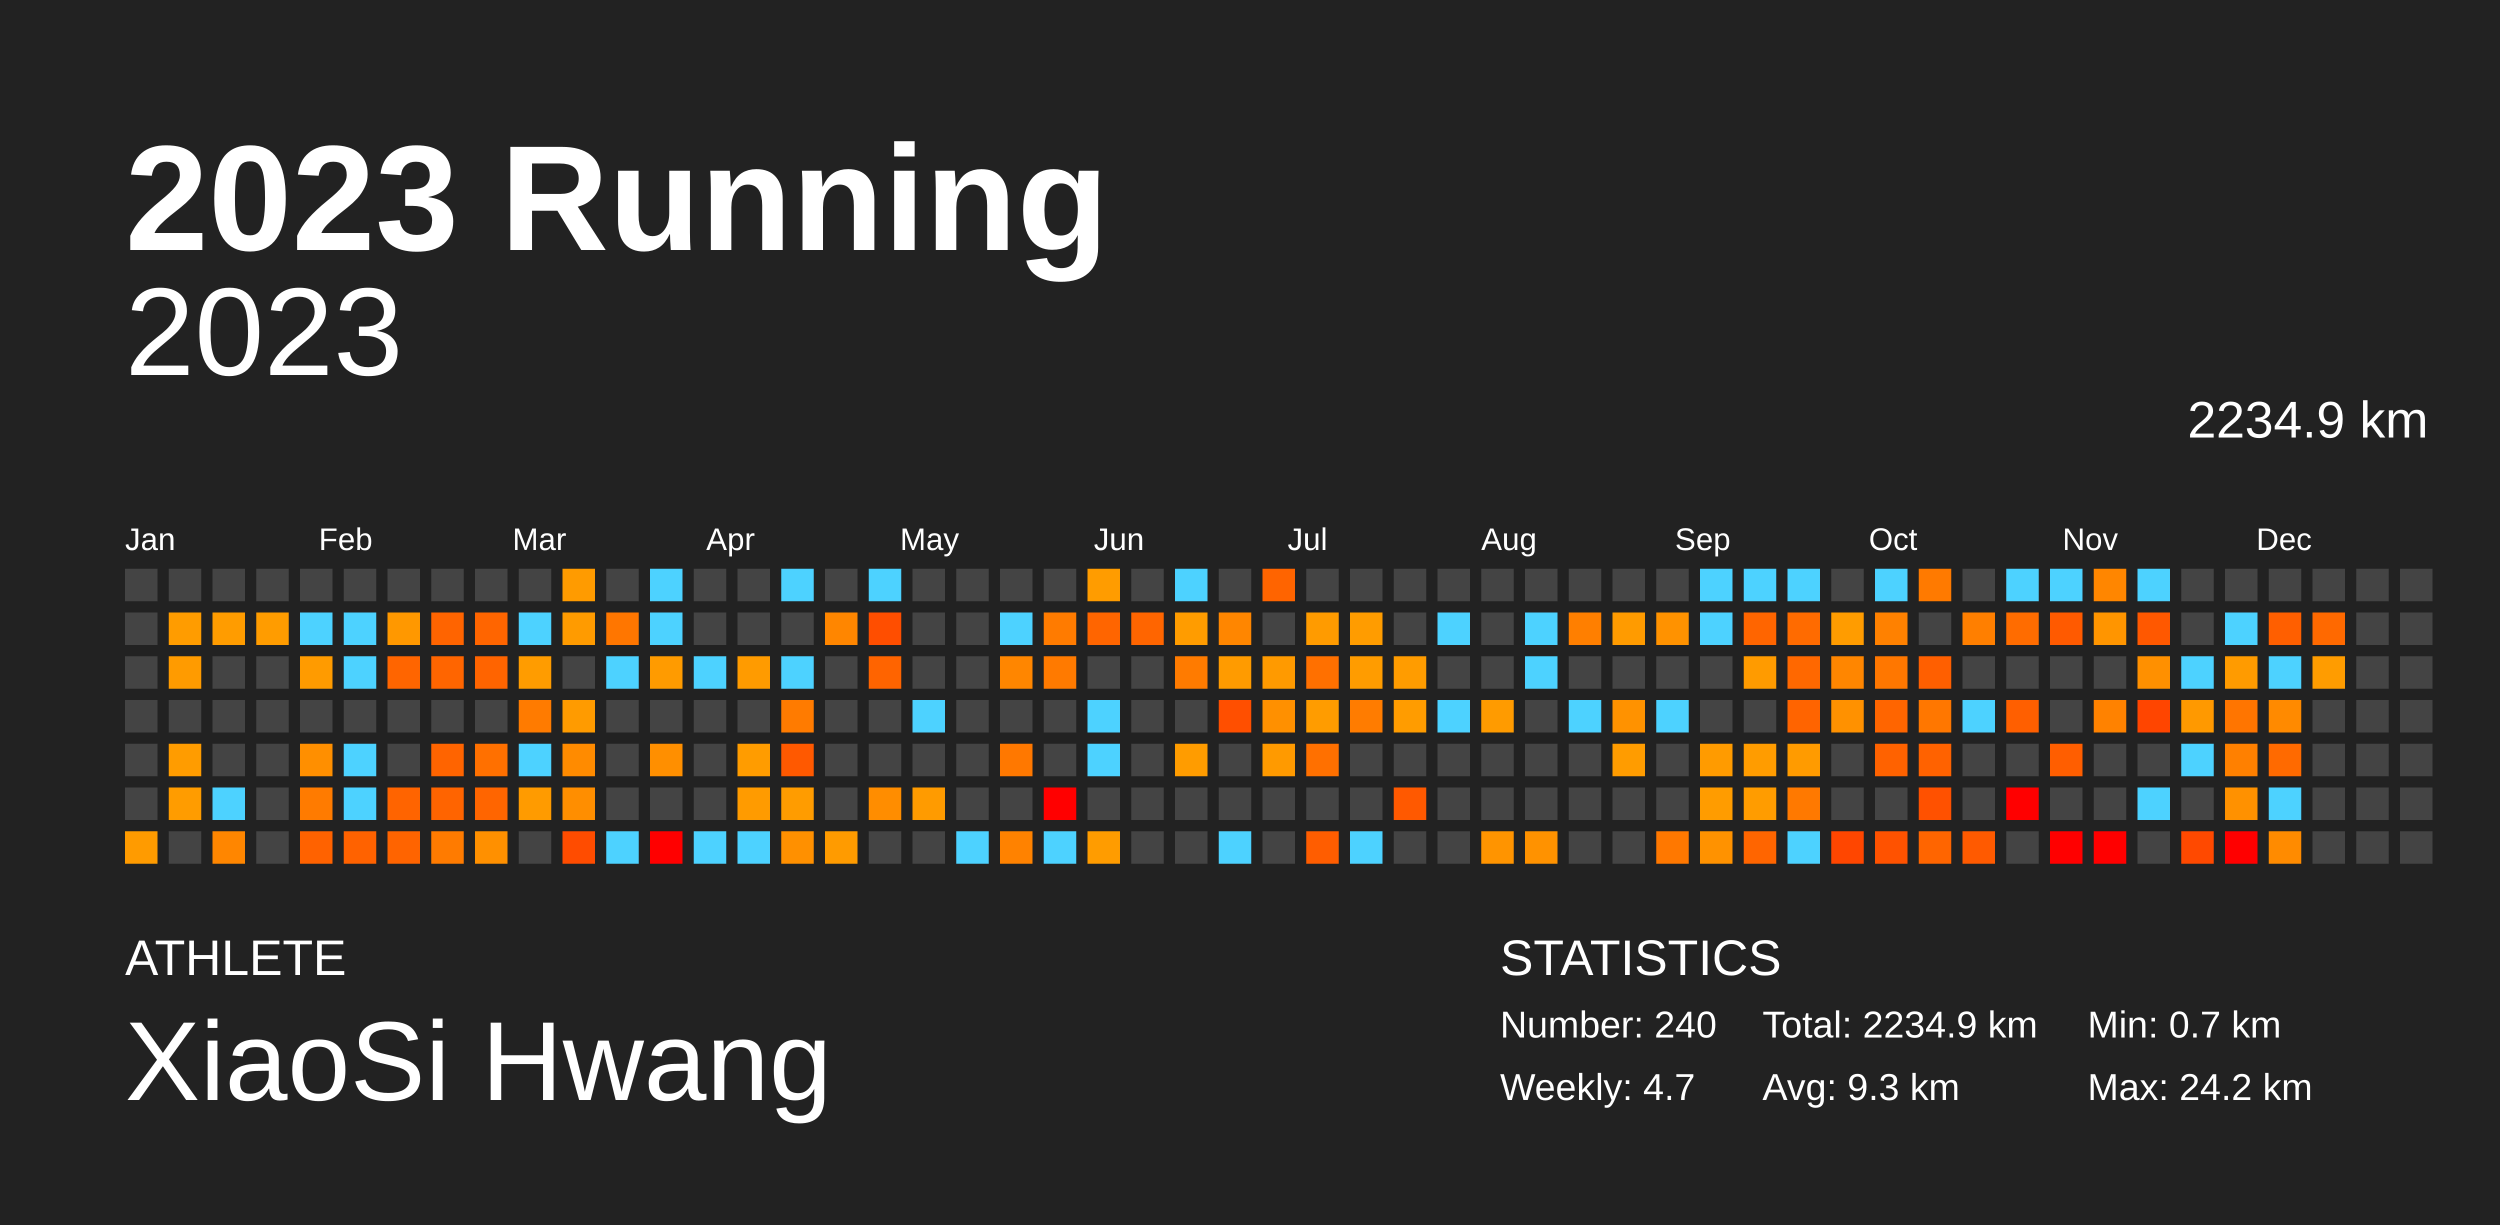
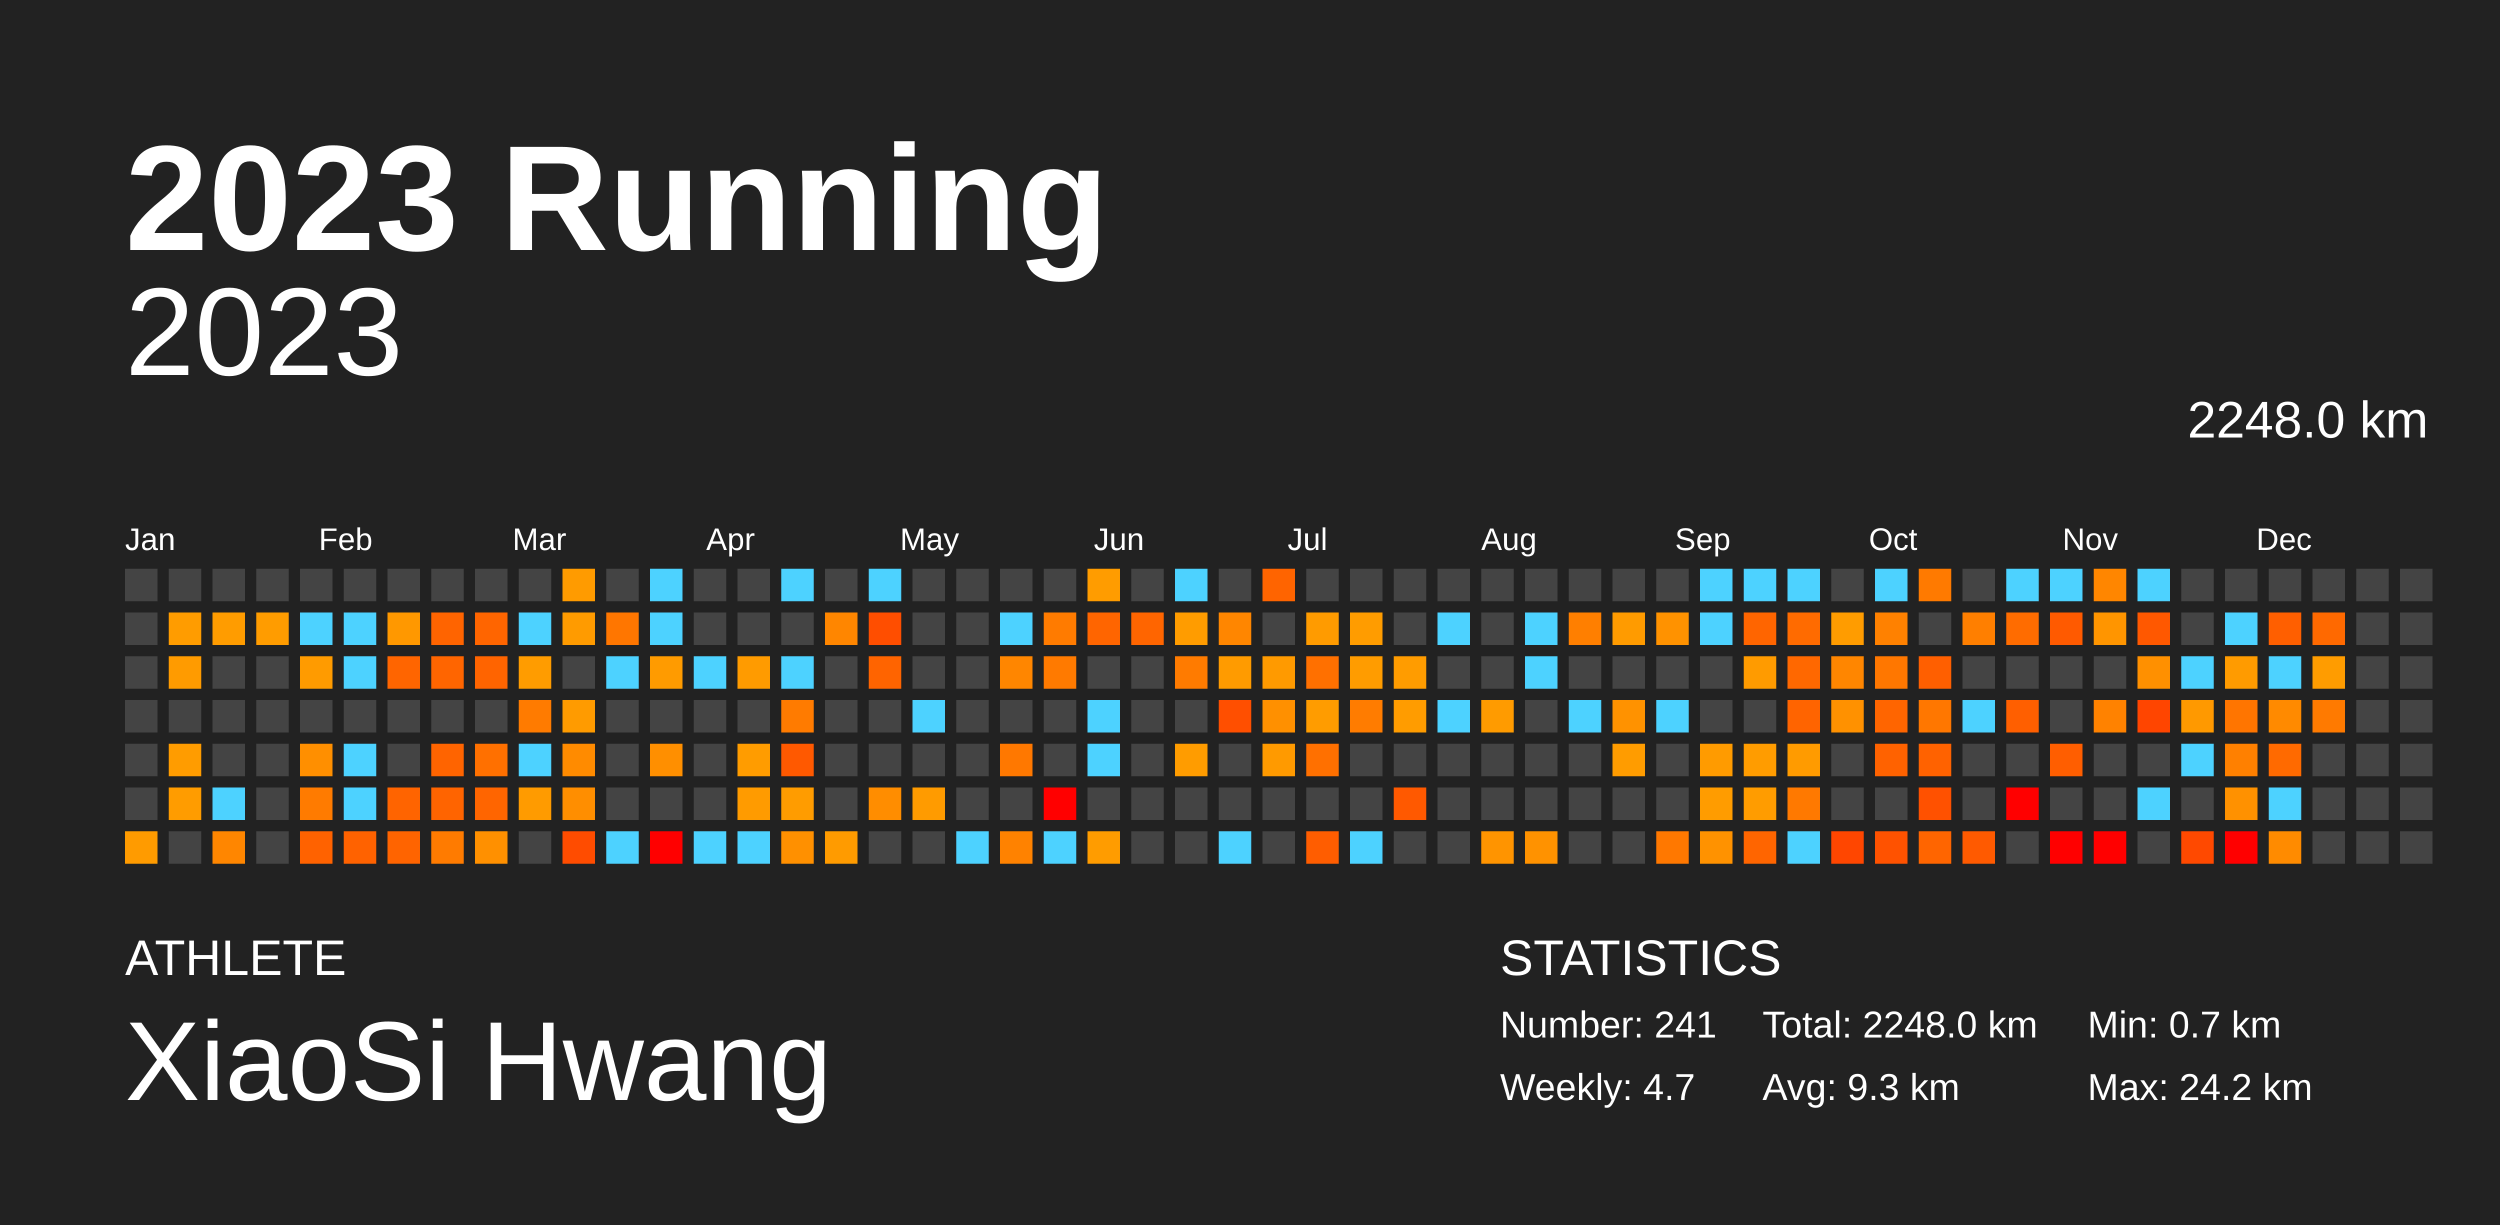
<svg xmlns="http://www.w3.org/2000/svg" baseProfile="full" height="98mm" version="1.1" viewBox="0,0,200,98" width="200mm">
  <defs />
  <rect fill="#222222" height="98" width="200" x="0" y="0" />
  <text fill="#FFFFFF" style="font-size:12px; font-family:Arial; font-weight:bold;" x="10" y="20">2023 Running</text>
  <text fill="#FFFFFF" style="font-size:4px; font-family:Arial" x="10" y="78">ATHLETE</text>
  <text fill="#FFFFFF" style="font-size:9px; font-family:Arial" x="10" y="88">XiaoSi Hwang</text>
  <text fill="#FFFFFF" style="font-size:4px; font-family:Arial" x="120" y="78">STATISTICS</text>
-   <text fill="#FFFFFF" style="font-size:3px; font-family:Arial" x="120" y="83">Number: 240</text>
+   <text fill="#FFFFFF" style="font-size:3px; font-family:Arial" x="120" y="83">Number: 241</text>
  <text fill="#FFFFFF" style="font-size:3px; font-family:Arial" x="120" y="88">Weekly: 4.7</text>
-   <text fill="#FFFFFF" style="font-size:3px; font-family:Arial" x="141" y="83">Total: 2234.9 km</text>
+   <text fill="#FFFFFF" style="font-size:3px; font-family:Arial" x="141" y="83">Total: 2248.0 km</text>
  <text fill="#FFFFFF" style="font-size:3px; font-family:Arial" x="141" y="88">Avg: 9.3 km</text>
  <text fill="#FFFFFF" style="font-size:3px; font-family:Arial" x="167" y="83">Min: 0.7 km</text>
  <text fill="#FFFFFF" style="font-size:3px; font-family:Arial" x="167" y="88">Max: 24.2 km</text>
  <text alignment-baseline="hanging" fill="#FFFFFF" style="font-size:10.0px; font-family:Arial;" x="10" y="30">2023</text>
-   <text alignment-baseline="hanging" fill="#FFFFFF" style="font-size:4.125px; font-family:Arial;" x="175" y="35">2234.9 km</text>
+   <text alignment-baseline="hanging" fill="#FFFFFF" style="font-size:4.125px; font-family:Arial;" x="175" y="35">2248.0 km</text>
  <text fill="#FFFFFF" style="font-size:2.5px; font-family:Arial" x="10.0" y="44">Jan</text>
  <text fill="#FFFFFF" style="font-size:2.5px; font-family:Arial" x="25.5" y="44">Feb</text>
  <text fill="#FFFFFF" style="font-size:2.5px; font-family:Arial" x="41.0" y="44">Mar</text>
  <text fill="#FFFFFF" style="font-size:2.5px; font-family:Arial" x="56.5" y="44">Apr</text>
  <text fill="#FFFFFF" style="font-size:2.5px; font-family:Arial" x="72.0" y="44">May</text>
  <text fill="#FFFFFF" style="font-size:2.5px; font-family:Arial" x="87.5" y="44">Jun</text>
  <text fill="#FFFFFF" style="font-size:2.5px; font-family:Arial" x="103.0" y="44">Jul</text>
  <text fill="#FFFFFF" style="font-size:2.5px; font-family:Arial" x="118.5" y="44">Aug</text>
  <text fill="#FFFFFF" style="font-size:2.5px; font-family:Arial" x="134.0" y="44">Sep</text>
  <text fill="#FFFFFF" style="font-size:2.5px; font-family:Arial" x="149.5" y="44">Oct</text>
  <text fill="#FFFFFF" style="font-size:2.5px; font-family:Arial" x="165.0" y="44">Nov</text>
  <text fill="#FFFFFF" style="font-size:2.5px; font-family:Arial" x="180.5" y="44">Dec</text>
  <rect fill="#444444" height="2.6" width="2.6" x="10.0" y="45.5" />
  <rect fill="#444444" height="2.6" width="2.6" x="10.0" y="49.0" />
  <rect fill="#444444" height="2.6" width="2.6" x="10.0" y="52.5" />
  <rect fill="#444444" height="2.6" width="2.6" x="10.0" y="56.0" />
  <rect fill="#444444" height="2.6" width="2.6" x="10.0" y="59.5" />
  <rect fill="#444444" height="2.6" width="2.6" x="10.0" y="63.0" />
  <rect fill="#ff9b00" height="2.6" width="2.6" x="10.0" y="66.5" />
  <rect fill="#444444" height="2.6" width="2.6" x="13.5" y="45.5" />
  <rect fill="#ff9c00" height="2.6" width="2.6" x="13.5" y="49.0" />
  <rect fill="#ff9b00" height="2.6" width="2.6" x="13.5" y="52.5" />
  <rect fill="#444444" height="2.6" width="2.6" x="13.5" y="56.0" />
  <rect fill="#ff9c00" height="2.6" width="2.6" x="13.5" y="59.5" />
  <rect fill="#ff9c00" height="2.6" width="2.6" x="13.5" y="63.0" />
  <rect fill="#444444" height="2.6" width="2.6" x="13.5" y="66.5" />
  <rect fill="#444444" height="2.6" width="2.6" x="17.0" y="45.5" />
  <rect fill="#ff9c00" height="2.6" width="2.6" x="17.0" y="49.0" />
  <rect fill="#444444" height="2.6" width="2.6" x="17.0" y="52.5" />
  <rect fill="#444444" height="2.6" width="2.6" x="17.0" y="56.0" />
  <rect fill="#444444" height="2.6" width="2.6" x="17.0" y="59.5" />
  <rect fill="#4dd2ff" height="2.6" width="2.6" x="17.0" y="63.0" />
  <rect fill="#ff8600" height="2.6" width="2.6" x="17.0" y="66.5" />
  <rect fill="#444444" height="2.6" width="2.6" x="20.5" y="45.5" />
  <rect fill="#ff9c00" height="2.6" width="2.6" x="20.5" y="49.0" />
  <rect fill="#444444" height="2.6" width="2.6" x="20.5" y="52.5" />
  <rect fill="#444444" height="2.6" width="2.6" x="20.5" y="56.0" />
  <rect fill="#444444" height="2.6" width="2.6" x="20.5" y="59.5" />
  <rect fill="#444444" height="2.6" width="2.6" x="20.5" y="63.0" />
  <rect fill="#444444" height="2.6" width="2.6" x="20.5" y="66.5" />
  <rect fill="#444444" height="2.6" width="2.6" x="24.0" y="45.5" />
  <rect fill="#4dd2ff" height="2.6" width="2.6" x="24.0" y="49.0" />
  <rect fill="#ff9b00" height="2.6" width="2.6" x="24.0" y="52.5" />
  <rect fill="#444444" height="2.6" width="2.6" x="24.0" y="56.0" />
  <rect fill="#ff8f00" height="2.6" width="2.6" x="24.0" y="59.5" />
  <rect fill="#ff7b00" height="2.6" width="2.6" x="24.0" y="63.0" />
  <rect fill="#ff6200" height="2.6" width="2.6" x="24.0" y="66.5" />
  <rect fill="#444444" height="2.6" width="2.6" x="27.5" y="45.5" />
  <rect fill="#4dd2ff" height="2.6" width="2.6" x="27.5" y="49.0" />
  <rect fill="#4dd2ff" height="2.6" width="2.6" x="27.5" y="52.5" />
  <rect fill="#444444" height="2.6" width="2.6" x="27.5" y="56.0" />
  <rect fill="#4dd2ff" height="2.6" width="2.6" x="27.5" y="59.5" />
  <rect fill="#4dd2ff" height="2.6" width="2.6" x="27.5" y="63.0" />
  <rect fill="#ff6200" height="2.6" width="2.6" x="27.5" y="66.5" />
  <rect fill="#444444" height="2.6" width="2.6" x="31.0" y="45.5" />
  <rect fill="#ff9800" height="2.6" width="2.6" x="31.0" y="49.0" />
  <rect fill="#ff6500" height="2.6" width="2.6" x="31.0" y="52.5" />
  <rect fill="#444444" height="2.6" width="2.6" x="31.0" y="56.0" />
  <rect fill="#444444" height="2.6" width="2.6" x="31.0" y="59.5" />
  <rect fill="#ff6400" height="2.6" width="2.6" x="31.0" y="63.0" />
  <rect fill="#ff6400" height="2.6" width="2.6" x="31.0" y="66.5" />
  <rect fill="#444444" height="2.6" width="2.6" x="34.5" y="45.5" />
  <rect fill="#ff6400" height="2.6" width="2.6" x="34.5" y="49.0" />
  <rect fill="#ff6500" height="2.6" width="2.6" x="34.5" y="52.5" />
  <rect fill="#444444" height="2.6" width="2.6" x="34.5" y="56.0" />
  <rect fill="#ff6400" height="2.6" width="2.6" x="34.5" y="59.5" />
  <rect fill="#ff6400" height="2.6" width="2.6" x="34.5" y="63.0" />
  <rect fill="#ff7b00" height="2.6" width="2.6" x="34.5" y="66.5" />
  <rect fill="#444444" height="2.6" width="2.6" x="38.0" y="45.5" />
  <rect fill="#ff6500" height="2.6" width="2.6" x="38.0" y="49.0" />
  <rect fill="#ff6400" height="2.6" width="2.6" x="38.0" y="52.5" />
  <rect fill="#444444" height="2.6" width="2.6" x="38.0" y="56.0" />
  <rect fill="#ff7000" height="2.6" width="2.6" x="38.0" y="59.5" />
  <rect fill="#ff6500" height="2.6" width="2.6" x="38.0" y="63.0" />
  <rect fill="#ff9000" height="2.6" width="2.6" x="38.0" y="66.5" />
  <rect fill="#444444" height="2.6" width="2.6" x="41.5" y="45.5" />
  <rect fill="#4dd2ff" height="2.6" width="2.6" x="41.5" y="49.0" />
  <rect fill="#ff9c00" height="2.6" width="2.6" x="41.5" y="52.5" />
  <rect fill="#ff7b00" height="2.6" width="2.6" x="41.5" y="56.0" />
  <rect fill="#4dd2ff" height="2.6" width="2.6" x="41.5" y="59.5" />
  <rect fill="#ff9b00" height="2.6" width="2.6" x="41.5" y="63.0" />
  <rect fill="#444444" height="2.6" width="2.6" x="41.5" y="66.5" />
  <rect fill="#ff9b00" height="2.6" width="2.6" x="45.0" y="45.5" />
  <rect fill="#ff9b00" height="2.6" width="2.6" x="45.0" y="49.0" />
  <rect fill="#444444" height="2.6" width="2.6" x="45.0" y="52.5" />
  <rect fill="#ff9b00" height="2.6" width="2.6" x="45.0" y="56.0" />
  <rect fill="#ff8b00" height="2.6" width="2.6" x="45.0" y="59.5" />
  <rect fill="#ff8e00" height="2.6" width="2.6" x="45.0" y="63.0" />
  <rect fill="#ff4c00" height="2.6" width="2.6" x="45.0" y="66.5" />
  <rect fill="#444444" height="2.6" width="2.6" x="48.5" y="45.5" />
  <rect fill="#ff7600" height="2.6" width="2.6" x="48.5" y="49.0" />
  <rect fill="#4dd2ff" height="2.6" width="2.6" x="48.5" y="52.5" />
  <rect fill="#444444" height="2.6" width="2.6" x="48.5" y="56.0" />
  <rect fill="#444444" height="2.6" width="2.6" x="48.5" y="59.5" />
  <rect fill="#444444" height="2.6" width="2.6" x="48.5" y="63.0" />
  <rect fill="#4dd2ff" height="2.6" width="2.6" x="48.5" y="66.5" />
  <rect fill="#4dd2ff" height="2.6" width="2.6" x="52.0" y="45.5" />
  <rect fill="#4dd2ff" height="2.6" width="2.6" x="52.0" y="49.0" />
  <rect fill="#ff9b00" height="2.6" width="2.6" x="52.0" y="52.5" />
  <rect fill="#444444" height="2.6" width="2.6" x="52.0" y="56.0" />
  <rect fill="#ff8f00" height="2.6" width="2.6" x="52.0" y="59.5" />
  <rect fill="#444444" height="2.6" width="2.6" x="52.0" y="63.0" />
  <rect fill="red" height="2.6" width="2.6" x="52.0" y="66.5" />
  <rect fill="#444444" height="2.6" width="2.6" x="55.5" y="45.5" />
  <rect fill="#444444" height="2.6" width="2.6" x="55.5" y="49.0" />
  <rect fill="#4dd2ff" height="2.6" width="2.6" x="55.5" y="52.5" />
  <rect fill="#444444" height="2.6" width="2.6" x="55.5" y="56.0" />
  <rect fill="#444444" height="2.6" width="2.6" x="55.5" y="59.5" />
  <rect fill="#444444" height="2.6" width="2.6" x="55.5" y="63.0" />
  <rect fill="#4dd2ff" height="2.6" width="2.6" x="55.5" y="66.5" />
  <rect fill="#444444" height="2.6" width="2.6" x="59.0" y="45.5" />
  <rect fill="#444444" height="2.6" width="2.6" x="59.0" y="49.0" />
  <rect fill="#ff9b00" height="2.6" width="2.6" x="59.0" y="52.5" />
  <rect fill="#444444" height="2.6" width="2.6" x="59.0" y="56.0" />
  <rect fill="#ff9c00" height="2.6" width="2.6" x="59.0" y="59.5" />
  <rect fill="#ff9b00" height="2.6" width="2.6" x="59.0" y="63.0" />
  <rect fill="#4dd2ff" height="2.6" width="2.6" x="59.0" y="66.5" />
  <rect fill="#4dd2ff" height="2.6" width="2.6" x="62.5" y="45.5" />
  <rect fill="#444444" height="2.6" width="2.6" x="62.5" y="49.0" />
  <rect fill="#4dd2ff" height="2.6" width="2.6" x="62.5" y="52.5" />
  <rect fill="#ff7b00" height="2.6" width="2.6" x="62.5" y="56.0" />
  <rect fill="#ff5900" height="2.6" width="2.6" x="62.5" y="59.5" />
  <rect fill="#ff9c00" height="2.6" width="2.6" x="62.5" y="63.0" />
  <rect fill="#ff9000" height="2.6" width="2.6" x="62.5" y="66.5" />
  <rect fill="#444444" height="2.6" width="2.6" x="66.0" y="45.5" />
  <rect fill="#ff8600" height="2.6" width="2.6" x="66.0" y="49.0" />
  <rect fill="#444444" height="2.6" width="2.6" x="66.0" y="52.5" />
  <rect fill="#444444" height="2.6" width="2.6" x="66.0" y="56.0" />
  <rect fill="#444444" height="2.6" width="2.6" x="66.0" y="59.5" />
  <rect fill="#444444" height="2.6" width="2.6" x="66.0" y="63.0" />
  <rect fill="#ff9b00" height="2.6" width="2.6" x="66.0" y="66.5" />
  <rect fill="#4dd2ff" height="2.6" width="2.6" x="69.5" y="45.5" />
  <rect fill="#ff4e00" height="2.6" width="2.6" x="69.5" y="49.0" />
  <rect fill="#ff6400" height="2.6" width="2.6" x="69.5" y="52.5" />
  <rect fill="#444444" height="2.6" width="2.6" x="69.5" y="56.0" />
  <rect fill="#444444" height="2.6" width="2.6" x="69.5" y="59.5" />
  <rect fill="#ff8d00" height="2.6" width="2.6" x="69.5" y="63.0" />
  <rect fill="#444444" height="2.6" width="2.6" x="69.5" y="66.5" />
  <rect fill="#444444" height="2.6" width="2.6" x="73.0" y="45.5" />
  <rect fill="#444444" height="2.6" width="2.6" x="73.0" y="49.0" />
  <rect fill="#444444" height="2.6" width="2.6" x="73.0" y="52.5" />
  <rect fill="#4dd2ff" height="2.6" width="2.6" x="73.0" y="56.0" />
  <rect fill="#444444" height="2.6" width="2.6" x="73.0" y="59.5" />
  <rect fill="#ff9b00" height="2.6" width="2.6" x="73.0" y="63.0" />
  <rect fill="#444444" height="2.6" width="2.6" x="73.0" y="66.5" />
  <rect fill="#444444" height="2.6" width="2.6" x="76.5" y="45.5" />
  <rect fill="#444444" height="2.6" width="2.6" x="76.5" y="49.0" />
  <rect fill="#444444" height="2.6" width="2.6" x="76.5" y="52.5" />
  <rect fill="#444444" height="2.6" width="2.6" x="76.5" y="56.0" />
  <rect fill="#444444" height="2.6" width="2.6" x="76.5" y="59.5" />
  <rect fill="#444444" height="2.6" width="2.6" x="76.5" y="63.0" />
  <rect fill="#4dd2ff" height="2.6" width="2.6" x="76.5" y="66.5" />
  <rect fill="#444444" height="2.6" width="2.6" x="80.0" y="45.5" />
  <rect fill="#4dd2ff" height="2.6" width="2.6" x="80.0" y="49.0" />
  <rect fill="#ff8600" height="2.6" width="2.6" x="80.0" y="52.5" />
  <rect fill="#444444" height="2.6" width="2.6" x="80.0" y="56.0" />
  <rect fill="#ff7800" height="2.6" width="2.6" x="80.0" y="59.5" />
  <rect fill="#444444" height="2.6" width="2.6" x="80.0" y="63.0" />
  <rect fill="#ff8200" height="2.6" width="2.6" x="80.0" y="66.5" />
  <rect fill="#444444" height="2.6" width="2.6" x="83.5" y="45.5" />
  <rect fill="#ff7b00" height="2.6" width="2.6" x="83.5" y="49.0" />
  <rect fill="#ff7a00" height="2.6" width="2.6" x="83.5" y="52.5" />
  <rect fill="#444444" height="2.6" width="2.6" x="83.5" y="56.0" />
  <rect fill="#444444" height="2.6" width="2.6" x="83.5" y="59.5" />
  <rect fill="red" height="2.6" width="2.6" x="83.5" y="63.0" />
  <rect fill="#4dd2ff" height="2.6" width="2.6" x="83.5" y="66.5" />
  <rect fill="#ff9c00" height="2.6" width="2.6" x="87.0" y="45.5" />
  <rect fill="#ff6500" height="2.6" width="2.6" x="87.0" y="49.0" />
  <rect fill="#444444" height="2.6" width="2.6" x="87.0" y="52.5" />
  <rect fill="#4dd2ff" height="2.6" width="2.6" x="87.0" y="56.0" />
  <rect fill="#4dd2ff" height="2.6" width="2.6" x="87.0" y="59.5" />
  <rect fill="#444444" height="2.6" width="2.6" x="87.0" y="63.0" />
  <rect fill="#ff9c00" height="2.6" width="2.6" x="87.0" y="66.5" />
  <rect fill="#444444" height="2.6" width="2.6" x="90.5" y="45.5" />
  <rect fill="#ff6500" height="2.6" width="2.6" x="90.5" y="49.0" />
  <rect fill="#444444" height="2.6" width="2.6" x="90.5" y="52.5" />
  <rect fill="#444444" height="2.6" width="2.6" x="90.5" y="56.0" />
  <rect fill="#444444" height="2.6" width="2.6" x="90.5" y="59.5" />
  <rect fill="#444444" height="2.6" width="2.6" x="90.5" y="63.0" />
  <rect fill="#444444" height="2.6" width="2.6" x="90.5" y="66.5" />
  <rect fill="#4dd2ff" height="2.6" width="2.6" x="94.0" y="45.5" />
  <rect fill="#ff9c00" height="2.6" width="2.6" x="94.0" y="49.0" />
  <rect fill="#ff7b00" height="2.6" width="2.6" x="94.0" y="52.5" />
  <rect fill="#444444" height="2.6" width="2.6" x="94.0" y="56.0" />
  <rect fill="#ff9c00" height="2.6" width="2.6" x="94.0" y="59.5" />
  <rect fill="#444444" height="2.6" width="2.6" x="94.0" y="63.0" />
  <rect fill="#444444" height="2.6" width="2.6" x="94.0" y="66.5" />
  <rect fill="#444444" height="2.6" width="2.6" x="97.5" y="45.5" />
  <rect fill="#ff8600" height="2.6" width="2.6" x="97.5" y="49.0" />
  <rect fill="#ff9b00" height="2.6" width="2.6" x="97.5" y="52.5" />
  <rect fill="#ff4f00" height="2.6" width="2.6" x="97.5" y="56.0" />
  <rect fill="#444444" height="2.6" width="2.6" x="97.5" y="59.5" />
  <rect fill="#444444" height="2.6" width="2.6" x="97.5" y="63.0" />
  <rect fill="#4dd2ff" height="2.6" width="2.6" x="97.5" y="66.5" />
  <rect fill="#ff6400" height="2.6" width="2.6" x="101.0" y="45.5" />
  <rect fill="#444444" height="2.6" width="2.6" x="101.0" y="49.0" />
  <rect fill="#ff9a00" height="2.6" width="2.6" x="101.0" y="52.5" />
  <rect fill="#ff9000" height="2.6" width="2.6" x="101.0" y="56.0" />
  <rect fill="#ff9a00" height="2.6" width="2.6" x="101.0" y="59.5" />
  <rect fill="#444444" height="2.6" width="2.6" x="101.0" y="63.0" />
  <rect fill="#444444" height="2.6" width="2.6" x="101.0" y="66.5" />
  <rect fill="#444444" height="2.6" width="2.6" x="104.5" y="45.5" />
  <rect fill="#ff9b00" height="2.6" width="2.6" x="104.5" y="49.0" />
  <rect fill="#ff7000" height="2.6" width="2.6" x="104.5" y="52.5" />
  <rect fill="#ff9c00" height="2.6" width="2.6" x="104.5" y="56.0" />
  <rect fill="#ff7000" height="2.6" width="2.6" x="104.5" y="59.5" />
  <rect fill="#444444" height="2.6" width="2.6" x="104.5" y="63.0" />
  <rect fill="#ff5d00" height="2.6" width="2.6" x="104.5" y="66.5" />
  <rect fill="#444444" height="2.6" width="2.6" x="108.0" y="45.5" />
  <rect fill="#ff9c00" height="2.6" width="2.6" x="108.0" y="49.0" />
  <rect fill="#ff9c00" height="2.6" width="2.6" x="108.0" y="52.5" />
  <rect fill="#ff7c00" height="2.6" width="2.6" x="108.0" y="56.0" />
  <rect fill="#444444" height="2.6" width="2.6" x="108.0" y="59.5" />
  <rect fill="#444444" height="2.6" width="2.6" x="108.0" y="63.0" />
  <rect fill="#4dd2ff" height="2.6" width="2.6" x="108.0" y="66.5" />
  <rect fill="#444444" height="2.6" width="2.6" x="111.5" y="45.5" />
  <rect fill="#444444" height="2.6" width="2.6" x="111.5" y="49.0" />
  <rect fill="#ff9c00" height="2.6" width="2.6" x="111.5" y="52.5" />
  <rect fill="#ff9c00" height="2.6" width="2.6" x="111.5" y="56.0" />
  <rect fill="#444444" height="2.6" width="2.6" x="111.5" y="59.5" />
  <rect fill="#ff5900" height="2.6" width="2.6" x="111.5" y="63.0" />
  <rect fill="#444444" height="2.6" width="2.6" x="111.5" y="66.5" />
  <rect fill="#444444" height="2.6" width="2.6" x="115.0" y="45.5" />
  <rect fill="#4dd2ff" height="2.6" width="2.6" x="115.0" y="49.0" />
  <rect fill="#444444" height="2.6" width="2.6" x="115.0" y="52.5" />
  <rect fill="#4dd2ff" height="2.6" width="2.6" x="115.0" y="56.0" />
  <rect fill="#444444" height="2.6" width="2.6" x="115.0" y="59.5" />
  <rect fill="#444444" height="2.6" width="2.6" x="115.0" y="63.0" />
  <rect fill="#444444" height="2.6" width="2.6" x="115.0" y="66.5" />
  <rect fill="#444444" height="2.6" width="2.6" x="118.5" y="45.5" />
  <rect fill="#444444" height="2.6" width="2.6" x="118.5" y="49.0" />
  <rect fill="#444444" height="2.6" width="2.6" x="118.5" y="52.5" />
  <rect fill="#ff9b00" height="2.6" width="2.6" x="118.5" y="56.0" />
  <rect fill="#444444" height="2.6" width="2.6" x="118.5" y="59.5" />
  <rect fill="#444444" height="2.6" width="2.6" x="118.5" y="63.0" />
  <rect fill="#ff9400" height="2.6" width="2.6" x="118.5" y="66.5" />
  <rect fill="#444444" height="2.6" width="2.6" x="122.0" y="45.5" />
  <rect fill="#4dd2ff" height="2.6" width="2.6" x="122.0" y="49.0" />
  <rect fill="#4dd2ff" height="2.6" width="2.6" x="122.0" y="52.5" />
  <rect fill="#444444" height="2.6" width="2.6" x="122.0" y="56.0" />
  <rect fill="#444444" height="2.6" width="2.6" x="122.0" y="59.5" />
  <rect fill="#444444" height="2.6" width="2.6" x="122.0" y="63.0" />
  <rect fill="#ff9200" height="2.6" width="2.6" x="122.0" y="66.5" />
  <rect fill="#444444" height="2.6" width="2.6" x="125.5" y="45.5" />
  <rect fill="#ff7f00" height="2.6" width="2.6" x="125.5" y="49.0" />
  <rect fill="#444444" height="2.6" width="2.6" x="125.5" y="52.5" />
  <rect fill="#4dd2ff" height="2.6" width="2.6" x="125.5" y="56.0" />
  <rect fill="#444444" height="2.6" width="2.6" x="125.5" y="59.5" />
  <rect fill="#444444" height="2.6" width="2.6" x="125.5" y="63.0" />
  <rect fill="#444444" height="2.6" width="2.6" x="125.5" y="66.5" />
  <rect fill="#444444" height="2.6" width="2.6" x="129.0" y="45.5" />
  <rect fill="#ff9b00" height="2.6" width="2.6" x="129.0" y="49.0" />
  <rect fill="#444444" height="2.6" width="2.6" x="129.0" y="52.5" />
  <rect fill="#ff9200" height="2.6" width="2.6" x="129.0" y="56.0" />
  <rect fill="#ff9c00" height="2.6" width="2.6" x="129.0" y="59.5" />
  <rect fill="#444444" height="2.6" width="2.6" x="129.0" y="63.0" />
  <rect fill="#444444" height="2.6" width="2.6" x="129.0" y="66.5" />
  <rect fill="#444444" height="2.6" width="2.6" x="132.5" y="45.5" />
  <rect fill="#ff9200" height="2.6" width="2.6" x="132.5" y="49.0" />
  <rect fill="#444444" height="2.6" width="2.6" x="132.5" y="52.5" />
  <rect fill="#4dd2ff" height="2.6" width="2.6" x="132.5" y="56.0" />
  <rect fill="#444444" height="2.6" width="2.6" x="132.5" y="59.5" />
  <rect fill="#444444" height="2.6" width="2.6" x="132.5" y="63.0" />
  <rect fill="#ff7800" height="2.6" width="2.6" x="132.5" y="66.5" />
  <rect fill="#4dd2ff" height="2.6" width="2.6" x="136.0" y="45.5" />
  <rect fill="#4dd2ff" height="2.6" width="2.6" x="136.0" y="49.0" />
  <rect fill="#444444" height="2.6" width="2.6" x="136.0" y="52.5" />
  <rect fill="#444444" height="2.6" width="2.6" x="136.0" y="56.0" />
  <rect fill="#ff9b00" height="2.6" width="2.6" x="136.0" y="59.5" />
  <rect fill="#ff9c00" height="2.6" width="2.6" x="136.0" y="63.0" />
  <rect fill="#ff9200" height="2.6" width="2.6" x="136.0" y="66.5" />
  <rect fill="#4dd2ff" height="2.6" width="2.6" x="139.5" y="45.5" />
  <rect fill="#ff6500" height="2.6" width="2.6" x="139.5" y="49.0" />
  <rect fill="#ff9b00" height="2.6" width="2.6" x="139.5" y="52.5" />
  <rect fill="#444444" height="2.6" width="2.6" x="139.5" y="56.0" />
  <rect fill="#ff9c00" height="2.6" width="2.6" x="139.5" y="59.5" />
  <rect fill="#ff9c00" height="2.6" width="2.6" x="139.5" y="63.0" />
  <rect fill="#ff6500" height="2.6" width="2.6" x="139.5" y="66.5" />
  <rect fill="#4dd2ff" height="2.6" width="2.6" x="143.0" y="45.5" />
  <rect fill="#ff6b00" height="2.6" width="2.6" x="143.0" y="49.0" />
  <rect fill="#ff6800" height="2.6" width="2.6" x="143.0" y="52.5" />
  <rect fill="#ff6400" height="2.6" width="2.6" x="143.0" y="56.0" />
  <rect fill="#ff9b00" height="2.6" width="2.6" x="143.0" y="59.5" />
  <rect fill="#ff7900" height="2.6" width="2.6" x="143.0" y="63.0" />
  <rect fill="#4dd2ff" height="2.6" width="2.6" x="143.0" y="66.5" />
  <rect fill="#444444" height="2.6" width="2.6" x="146.5" y="45.5" />
  <rect fill="#ff9c00" height="2.6" width="2.6" x="146.5" y="49.0" />
  <rect fill="#ff8600" height="2.6" width="2.6" x="146.5" y="52.5" />
  <rect fill="#ff9100" height="2.6" width="2.6" x="146.5" y="56.0" />
  <rect fill="#444444" height="2.6" width="2.6" x="146.5" y="59.5" />
  <rect fill="#444444" height="2.6" width="2.6" x="146.5" y="63.0" />
  <rect fill="#ff4600" height="2.6" width="2.6" x="146.5" y="66.5" />
  <rect fill="#4dd2ff" height="2.6" width="2.6" x="150.0" y="45.5" />
  <rect fill="#ff8100" height="2.6" width="2.6" x="150.0" y="49.0" />
  <rect fill="#ff7700" height="2.6" width="2.6" x="150.0" y="52.5" />
  <rect fill="#ff6500" height="2.6" width="2.6" x="150.0" y="56.0" />
  <rect fill="#ff6200" height="2.6" width="2.6" x="150.0" y="59.5" />
  <rect fill="#444444" height="2.6" width="2.6" x="150.0" y="63.0" />
  <rect fill="#ff5200" height="2.6" width="2.6" x="150.0" y="66.5" />
  <rect fill="#ff7a00" height="2.6" width="2.6" x="153.5" y="45.5" />
  <rect fill="#444444" height="2.6" width="2.6" x="153.5" y="49.0" />
  <rect fill="#ff5f00" height="2.6" width="2.6" x="153.5" y="52.5" />
  <rect fill="#ff7700" height="2.6" width="2.6" x="153.5" y="56.0" />
  <rect fill="#ff6200" height="2.6" width="2.6" x="153.5" y="59.5" />
  <rect fill="#ff5100" height="2.6" width="2.6" x="153.5" y="63.0" />
  <rect fill="#ff6500" height="2.6" width="2.6" x="153.5" y="66.5" />
  <rect fill="#444444" height="2.6" width="2.6" x="157.0" y="45.5" />
  <rect fill="#ff7f00" height="2.6" width="2.6" x="157.0" y="49.0" />
  <rect fill="#444444" height="2.6" width="2.6" x="157.0" y="52.5" />
  <rect fill="#4dd2ff" height="2.6" width="2.6" x="157.0" y="56.0" />
  <rect fill="#444444" height="2.6" width="2.6" x="157.0" y="59.5" />
  <rect fill="#444444" height="2.6" width="2.6" x="157.0" y="63.0" />
  <rect fill="#ff5a00" height="2.6" width="2.6" x="157.0" y="66.5" />
  <rect fill="#4dd2ff" height="2.6" width="2.6" x="160.5" y="45.5" />
  <rect fill="#ff6c00" height="2.6" width="2.6" x="160.5" y="49.0" />
  <rect fill="#444444" height="2.6" width="2.6" x="160.5" y="52.5" />
  <rect fill="#ff5f00" height="2.6" width="2.6" x="160.5" y="56.0" />
  <rect fill="#444444" height="2.6" width="2.6" x="160.5" y="59.5" />
  <rect fill="red" height="2.6" width="2.6" x="160.5" y="63.0" />
  <rect fill="#444444" height="2.6" width="2.6" x="160.5" y="66.5" />
  <rect fill="#4dd2ff" height="2.6" width="2.6" x="164.0" y="45.5" />
  <rect fill="#ff5a00" height="2.6" width="2.6" x="164.0" y="49.0" />
  <rect fill="#444444" height="2.6" width="2.6" x="164.0" y="52.5" />
  <rect fill="#444444" height="2.6" width="2.6" x="164.0" y="56.0" />
  <rect fill="#ff5e00" height="2.6" width="2.6" x="164.0" y="59.5" />
  <rect fill="#444444" height="2.6" width="2.6" x="164.0" y="63.0" />
  <rect fill="red" height="2.6" width="2.6" x="164.0" y="66.5" />
  <rect fill="#ff8600" height="2.6" width="2.6" x="167.5" y="45.5" />
  <rect fill="#ff9500" height="2.6" width="2.6" x="167.5" y="49.0" />
  <rect fill="#444444" height="2.6" width="2.6" x="167.5" y="52.5" />
  <rect fill="#ff8200" height="2.6" width="2.6" x="167.5" y="56.0" />
  <rect fill="#444444" height="2.6" width="2.6" x="167.5" y="59.5" />
  <rect fill="#444444" height="2.6" width="2.6" x="167.5" y="63.0" />
  <rect fill="red" height="2.6" width="2.6" x="167.5" y="66.5" />
  <rect fill="#4dd2ff" height="2.6" width="2.6" x="171.0" y="45.5" />
  <rect fill="#ff5800" height="2.6" width="2.6" x="171.0" y="49.0" />
  <rect fill="#ff9000" height="2.6" width="2.6" x="171.0" y="52.5" />
  <rect fill="#ff4500" height="2.6" width="2.6" x="171.0" y="56.0" />
  <rect fill="#444444" height="2.6" width="2.6" x="171.0" y="59.5" />
  <rect fill="#4dd2ff" height="2.6" width="2.6" x="171.0" y="63.0" />
  <rect fill="#444444" height="2.6" width="2.6" x="171.0" y="66.5" />
  <rect fill="#444444" height="2.6" width="2.6" x="174.5" y="45.5" />
  <rect fill="#444444" height="2.6" width="2.6" x="174.5" y="49.0" />
  <rect fill="#4dd2ff" height="2.6" width="2.6" x="174.5" y="52.5" />
  <rect fill="#ff9900" height="2.6" width="2.6" x="174.5" y="56.0" />
  <rect fill="#4dd2ff" height="2.6" width="2.6" x="174.5" y="59.5" />
  <rect fill="#444444" height="2.6" width="2.6" x="174.5" y="63.0" />
  <rect fill="#ff4900" height="2.6" width="2.6" x="174.5" y="66.5" />
  <rect fill="#444444" height="2.6" width="2.6" x="178.0" y="45.5" />
  <rect fill="#4dd2ff" height="2.6" width="2.6" x="178.0" y="49.0" />
  <rect fill="#ff9b00" height="2.6" width="2.6" x="178.0" y="52.5" />
  <rect fill="#ff7500" height="2.6" width="2.6" x="178.0" y="56.0" />
  <rect fill="#ff8000" height="2.6" width="2.6" x="178.0" y="59.5" />
  <rect fill="#ff9100" height="2.6" width="2.6" x="178.0" y="63.0" />
  <rect fill="red" height="2.6" width="2.6" x="178.0" y="66.5" />
  <rect fill="#444444" height="2.6" width="2.6" x="181.5" y="45.5" />
  <rect fill="#ff5f00" height="2.6" width="2.6" x="181.5" y="49.0" />
  <rect fill="#4dd2ff" height="2.6" width="2.6" x="181.5" y="52.5" />
  <rect fill="#ff8a00" height="2.6" width="2.6" x="181.5" y="56.0" />
  <rect fill="#ff6a00" height="2.6" width="2.6" x="181.5" y="59.5" />
  <rect fill="#4dd2ff" height="2.6" width="2.6" x="181.5" y="63.0" />
  <rect fill="#ff8b00" height="2.6" width="2.6" x="181.5" y="66.5" />
  <rect fill="#444444" height="2.6" width="2.6" x="185.0" y="45.5" />
  <rect fill="#ff6900" height="2.6" width="2.6" x="185.0" y="49.0" />
  <rect fill="#ff9c00" height="2.6" width="2.6" x="185.0" y="52.5" />
-   <rect fill="#444444" height="2.6" width="2.6" x="185.0" y="56.0" />
+   <rect fill="#ff7a00" height="2.6" width="2.6" x="185.0" y="56.0" />
  <rect fill="#444444" height="2.6" width="2.6" x="185.0" y="59.5" />
  <rect fill="#444444" height="2.6" width="2.6" x="185.0" y="63.0" />
  <rect fill="#444444" height="2.6" width="2.6" x="185.0" y="66.5" />
  <rect fill="#444444" height="2.6" width="2.6" x="188.5" y="45.5" />
  <rect fill="#444444" height="2.6" width="2.6" x="188.5" y="49.0" />
  <rect fill="#444444" height="2.6" width="2.6" x="188.5" y="52.5" />
  <rect fill="#444444" height="2.6" width="2.6" x="188.5" y="56.0" />
  <rect fill="#444444" height="2.6" width="2.6" x="188.5" y="59.5" />
  <rect fill="#444444" height="2.6" width="2.6" x="188.5" y="63.0" />
  <rect fill="#444444" height="2.6" width="2.6" x="188.5" y="66.5" />
  <rect fill="#444444" height="2.6" width="2.6" x="192.0" y="45.5" />
  <rect fill="#444444" height="2.6" width="2.6" x="192.0" y="49.0" />
  <rect fill="#444444" height="2.6" width="2.6" x="192.0" y="52.5" />
  <rect fill="#444444" height="2.6" width="2.6" x="192.0" y="56.0" />
  <rect fill="#444444" height="2.6" width="2.6" x="192.0" y="59.5" />
  <rect fill="#444444" height="2.6" width="2.6" x="192.0" y="63.0" />
  <rect fill="#444444" height="2.6" width="2.6" x="192.0" y="66.5" />
</svg>
